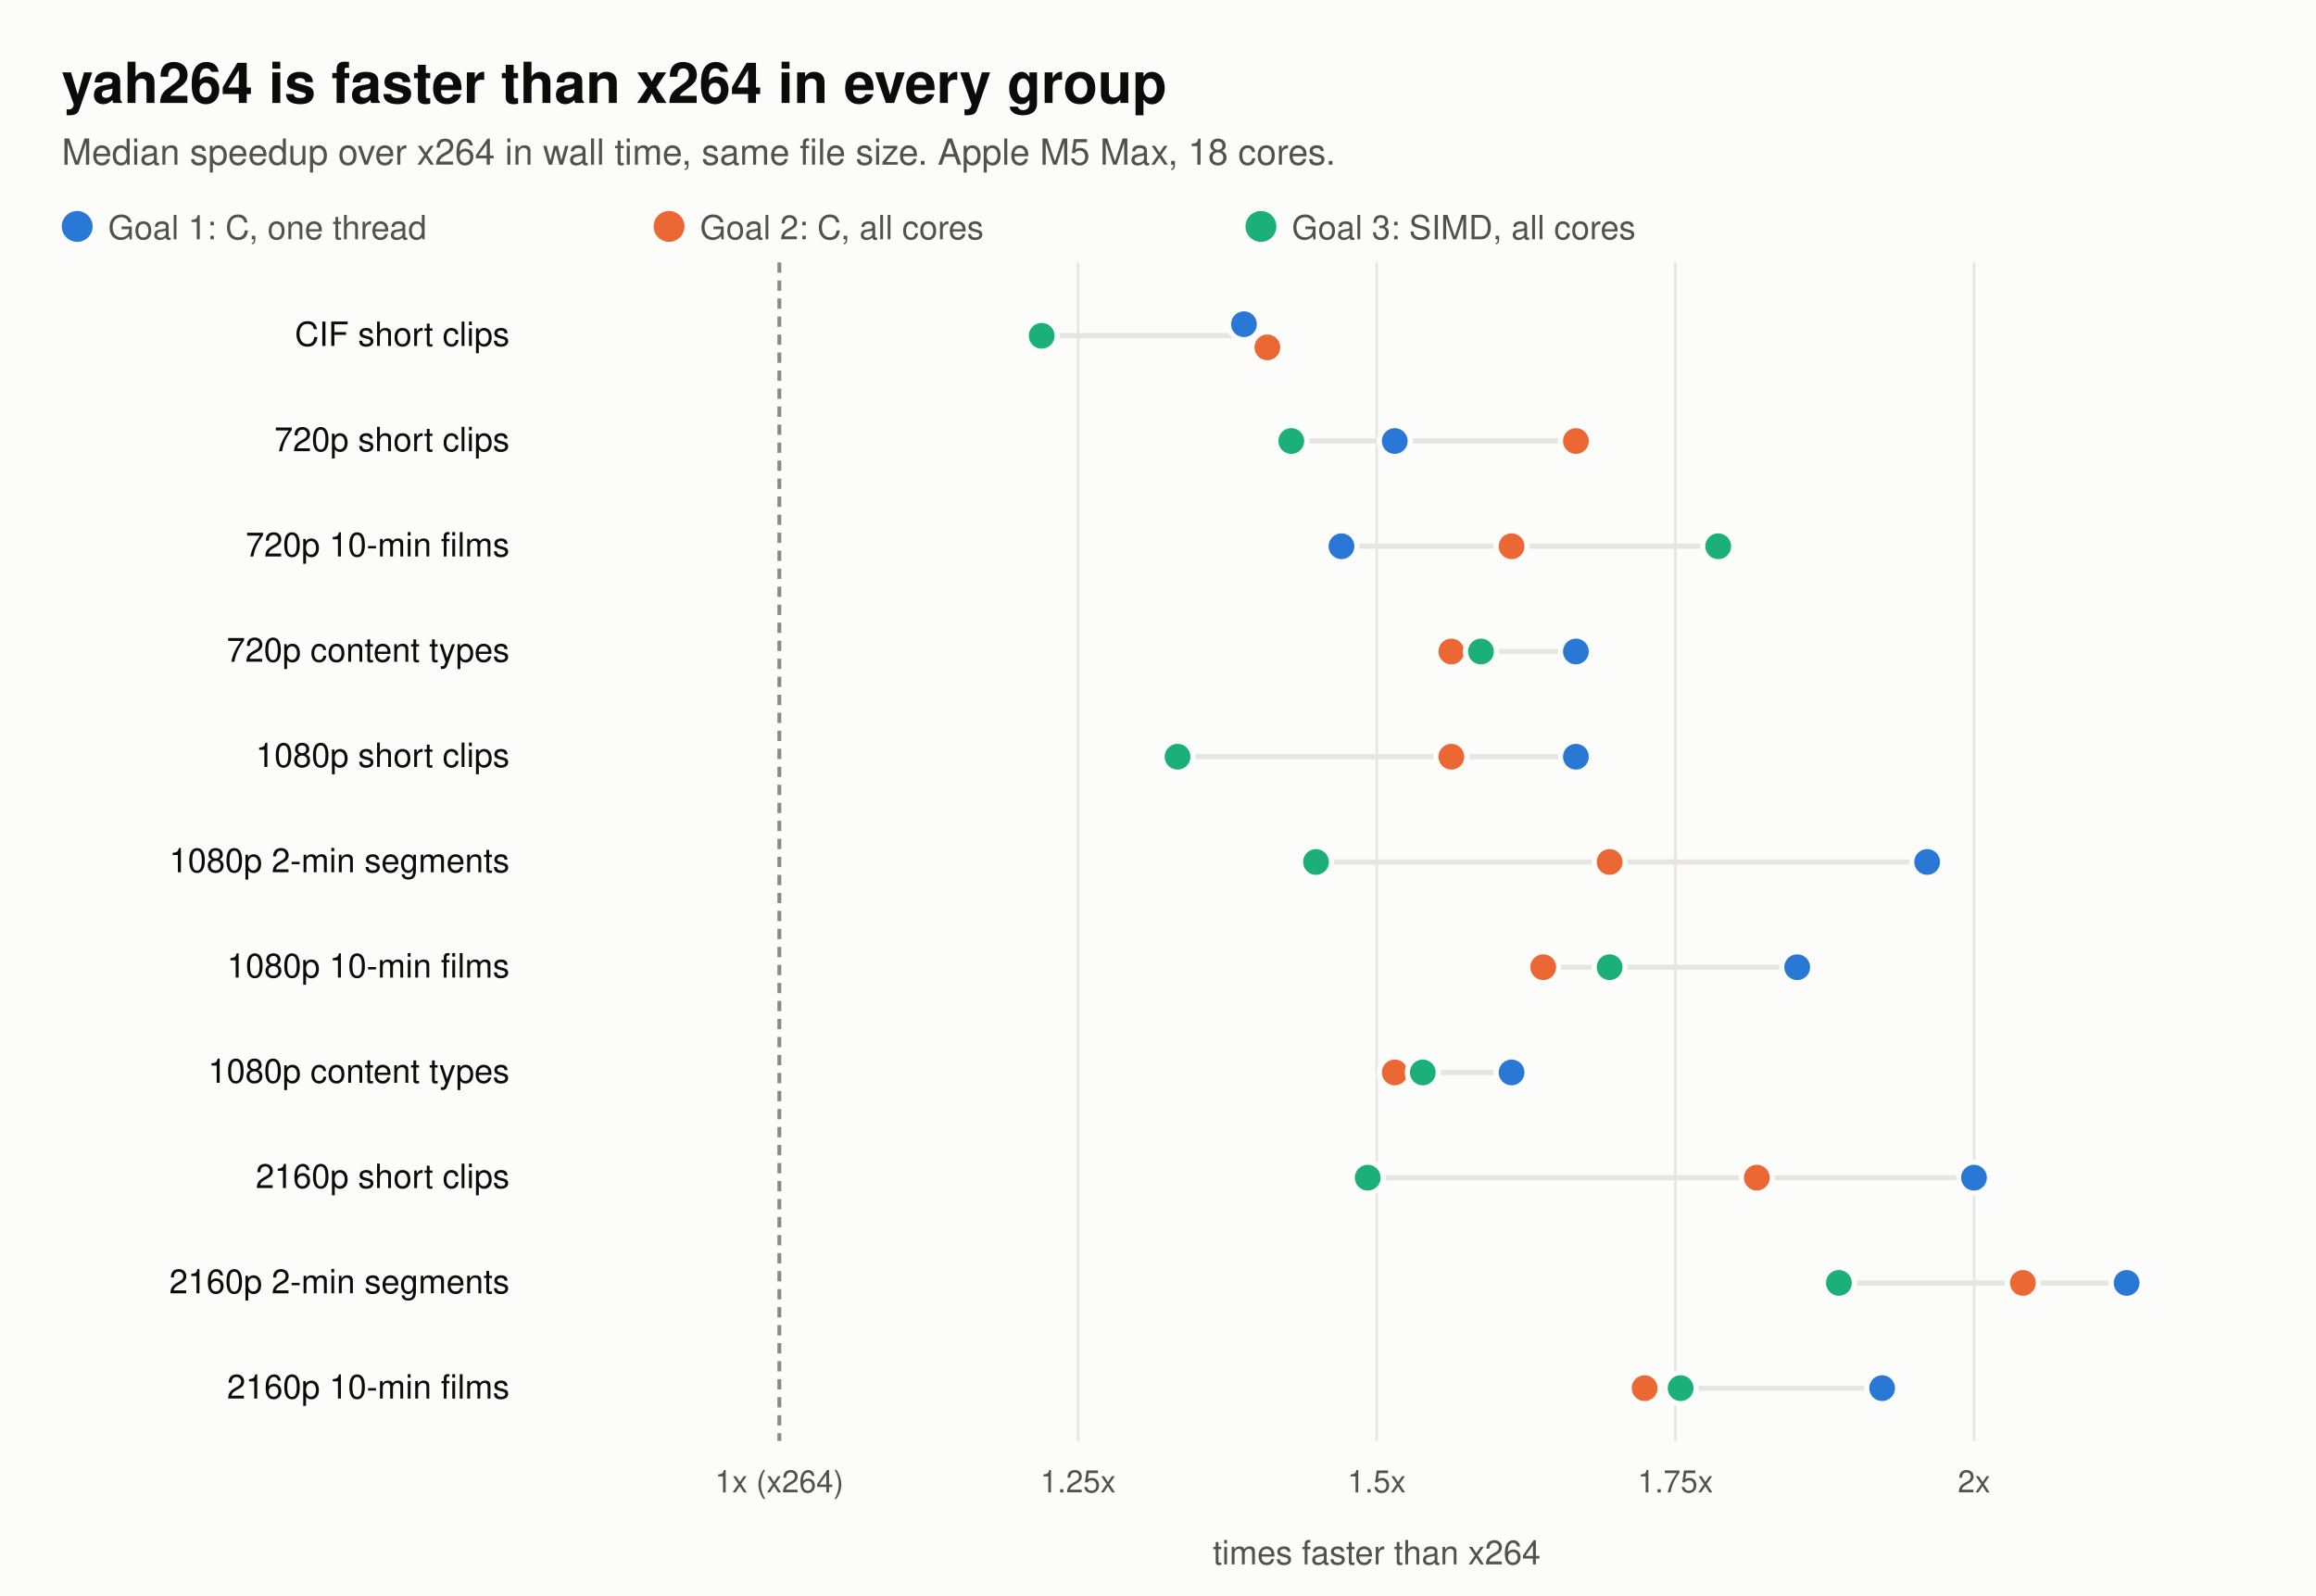
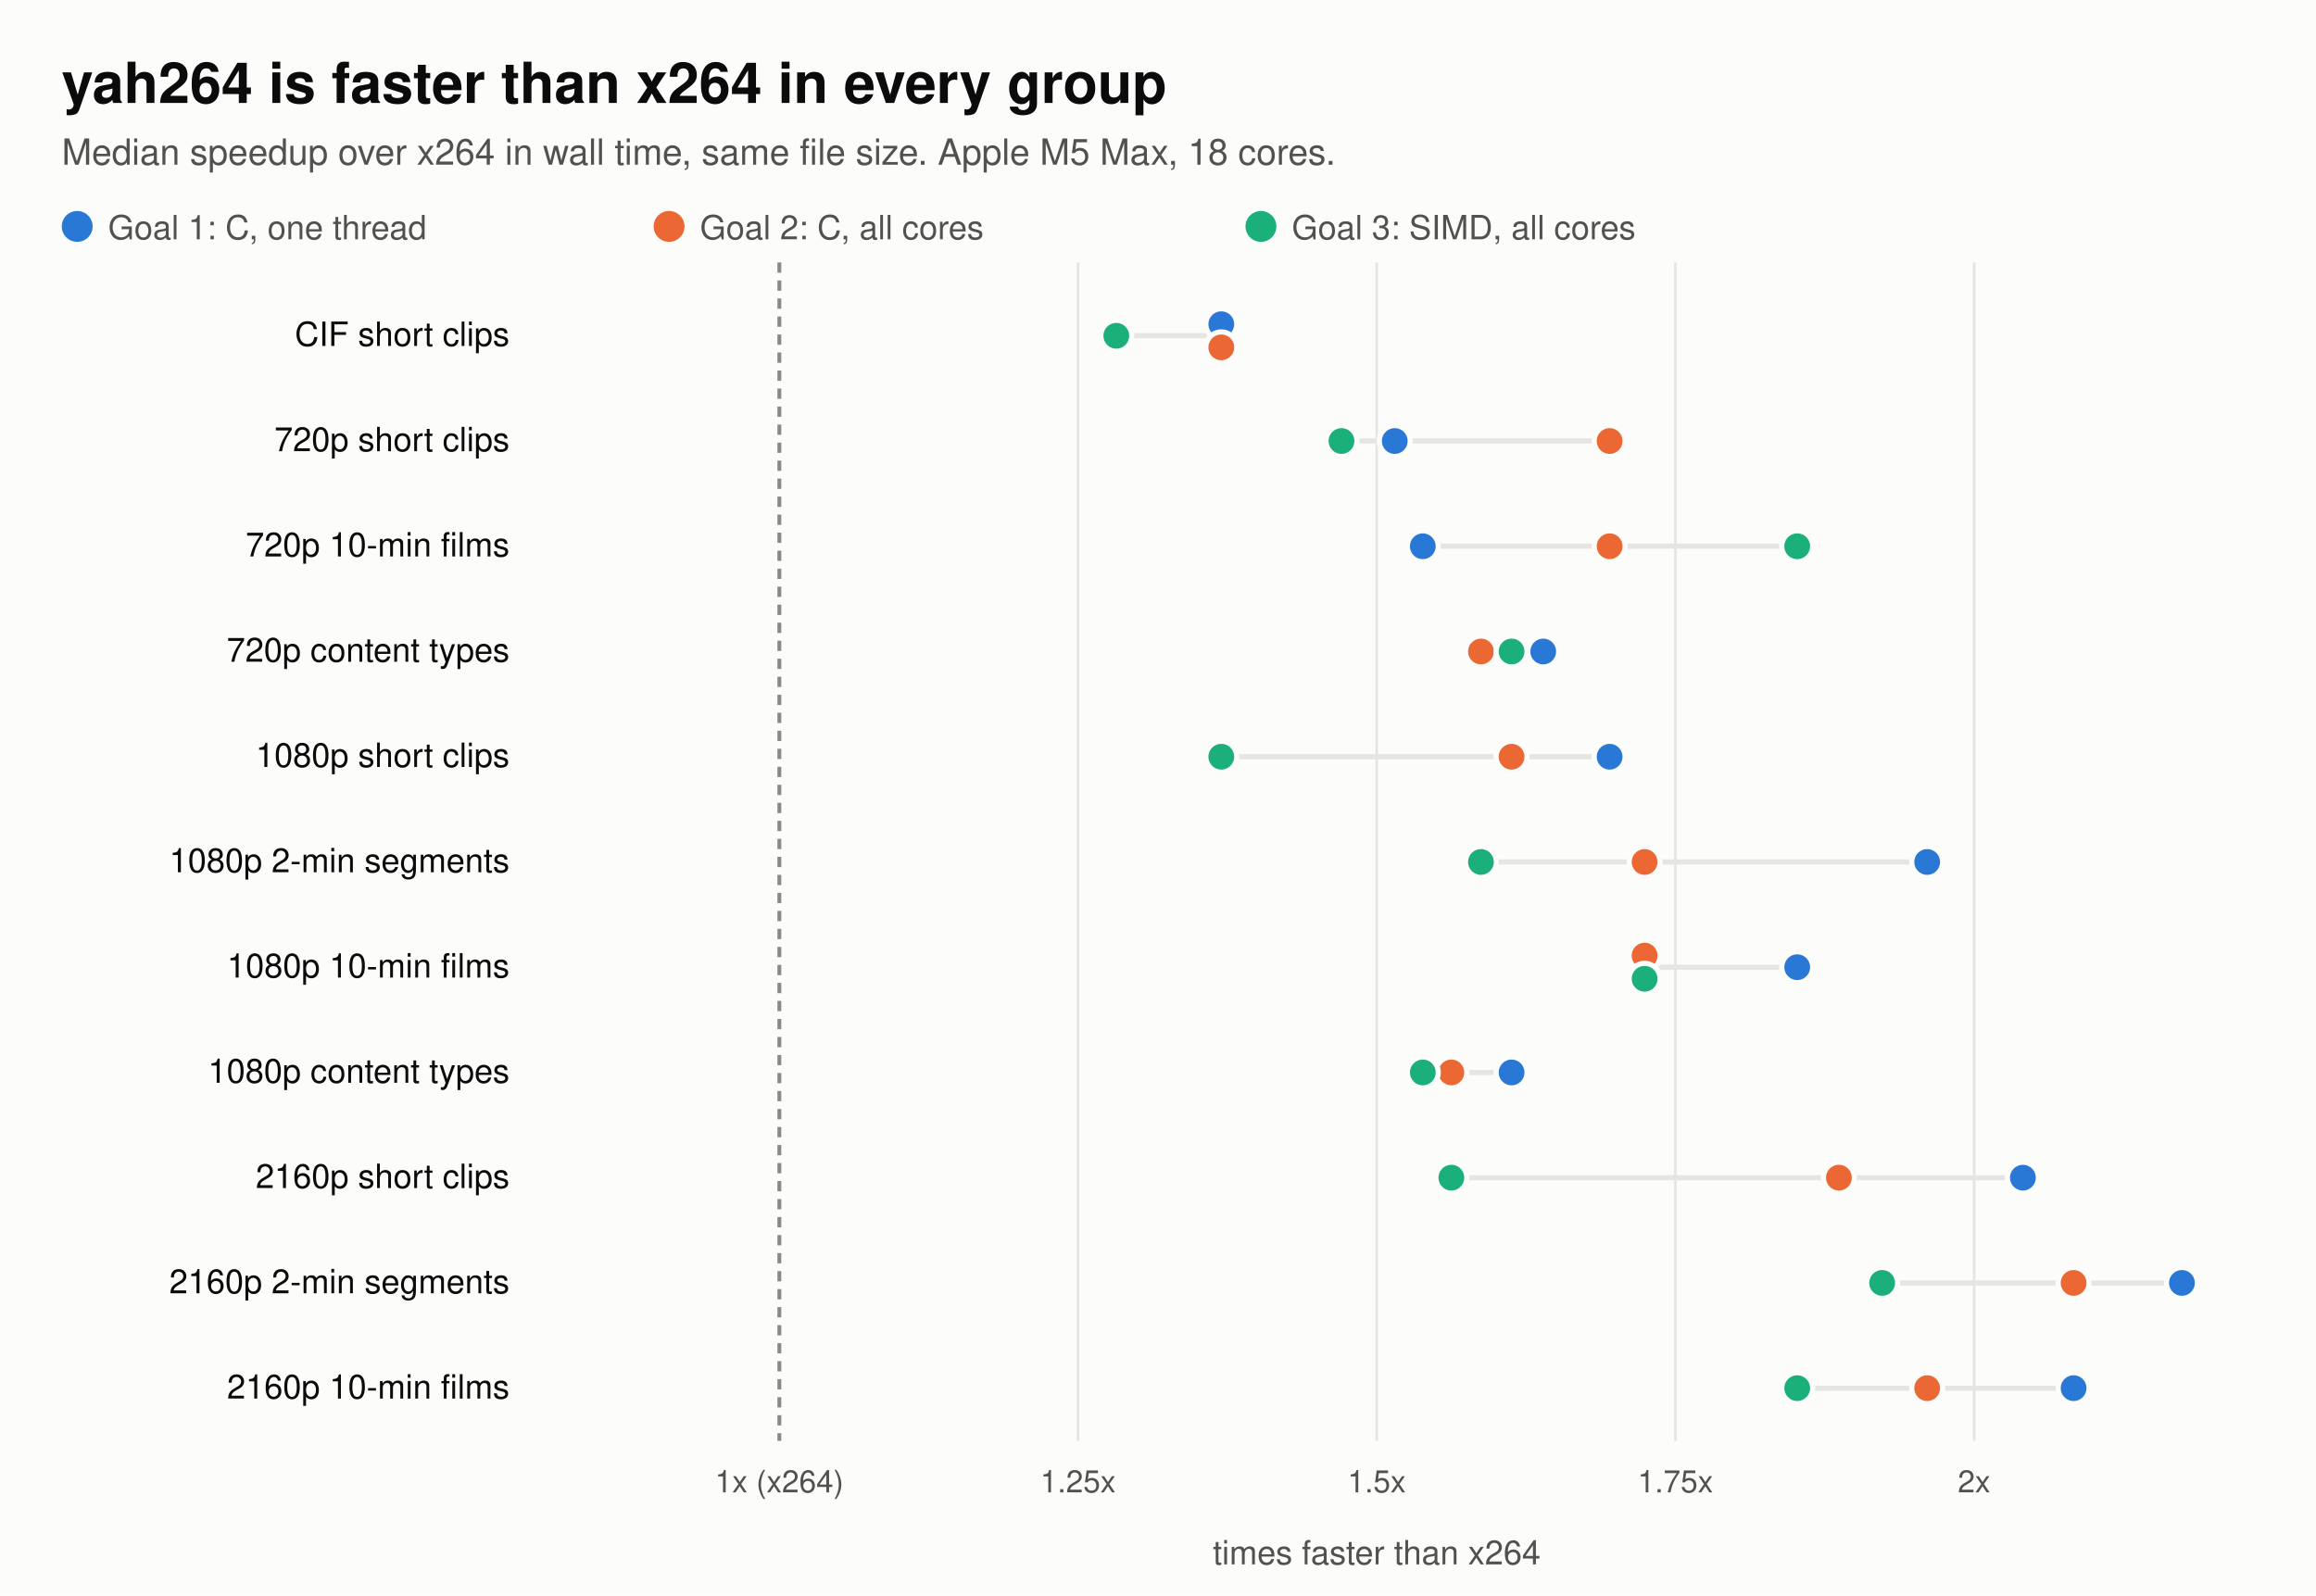
<svg xmlns="http://www.w3.org/2000/svg" width="900" height="620" viewBox="0 0 900 620">
  <rect width="100%" height="100%" fill="#fcfcfb" />
  <text x="24" y="40" font-family="-apple-system,Helvetica,Arial,sans-serif" font-size="22" fill="#0b0b0b" text-anchor="start" font-weight="600">yah264 is faster than x264 in every group</text>
  <text x="24" y="64" font-family="-apple-system,Helvetica,Arial,sans-serif" font-size="14" fill="#52514e" text-anchor="start" font-weight="normal">Median speedup over x264 in wall time, same file size. Apple M5 Max, 18 cores.</text>
  <circle cx="30" cy="88" r="6" fill="#2a78d6" />
  <text x="42" y="93" font-family="-apple-system,Helvetica,Arial,sans-serif" font-size="13" fill="#52514e" text-anchor="start" font-weight="normal">Goal 1: C, one thread</text>
  <circle cx="260" cy="88" r="6" fill="#eb6834" />
  <text x="272" y="93" font-family="-apple-system,Helvetica,Arial,sans-serif" font-size="13" fill="#52514e" text-anchor="start" font-weight="normal">Goal 2: C, all cores</text>
  <circle cx="490" cy="88" r="6" fill="#1baf7a" />
  <text x="502" y="93" font-family="-apple-system,Helvetica,Arial,sans-serif" font-size="13" fill="#52514e" text-anchor="start" font-weight="normal">Goal 3: SIMD, all cores</text>
  <line x1="302.857" y1="102" x2="302.857" y2="560" stroke="#8a8984" stroke-width="1.5" stroke-dasharray="4 3" />
  <text x="302.857" y="580" font-family="-apple-system,Helvetica,Arial,sans-serif" font-size="12" fill="#52514e" text-anchor="middle" font-weight="normal">1x (x264)</text>
  <line x1="418.929" y1="102" x2="418.929" y2="560" stroke="#e6e5e1" stroke-width="1" />
  <text x="418.929" y="580" font-family="-apple-system,Helvetica,Arial,sans-serif" font-size="12" fill="#52514e" text-anchor="middle" font-weight="normal">1.25x</text>
  <line x1="535.0" y1="102" x2="535.0" y2="560" stroke="#e6e5e1" stroke-width="1" />
  <text x="535.0" y="580" font-family="-apple-system,Helvetica,Arial,sans-serif" font-size="12" fill="#52514e" text-anchor="middle" font-weight="normal">1.5x</text>
  <line x1="651.071" y1="102" x2="651.071" y2="560" stroke="#e6e5e1" stroke-width="1" />
  <text x="651.071" y="580" font-family="-apple-system,Helvetica,Arial,sans-serif" font-size="12" fill="#52514e" text-anchor="middle" font-weight="normal">1.75x</text>
  <line x1="767.143" y1="102" x2="767.143" y2="560" stroke="#e6e5e1" stroke-width="1" />
  <text x="767.143" y="580" font-family="-apple-system,Helvetica,Arial,sans-serif" font-size="12" fill="#52514e" text-anchor="middle" font-weight="normal">2x</text>
  <text x="535.0" y="608" font-family="-apple-system,Helvetica,Arial,sans-serif" font-size="13" fill="#52514e" text-anchor="middle" font-weight="normal">times faster than x264</text>
  <text x="198" y="134.455" font-family="-apple-system,Helvetica,Arial,sans-serif" font-size="13" fill="#0b0b0b" text-anchor="end" font-weight="normal">CIF short clips</text>
-   <line x1="404.774" y1="130.455" x2="492.495" y2="130.455" stroke="#e6e5e1" stroke-width="2" />
-   <circle cx="483.4" cy="126.0" r="6" fill="#2a78d6" stroke="#fcfcfb" stroke-width="2" />
-   <circle cx="492.5" cy="135.0" r="6" fill="#eb6834" stroke="#fcfcfb" stroke-width="2" />
-   <circle cx="404.8" cy="130.5" r="6" fill="#1baf7a" stroke="#fcfcfb" stroke-width="2" />
+   <line x1="433.81" y1="130.455" x2="474.579" y2="130.455" stroke="#e6e5e1" stroke-width="2" />
+   <circle cx="474.6" cy="126.0" r="6" fill="#2a78d6" stroke="#fcfcfb" stroke-width="2" />
+   <circle cx="474.6" cy="135.0" r="6" fill="#eb6834" stroke="#fcfcfb" stroke-width="2" />
+   <circle cx="433.8" cy="130.5" r="6" fill="#1baf7a" stroke="#fcfcfb" stroke-width="2" />
  <text x="198" y="175.364" font-family="-apple-system,Helvetica,Arial,sans-serif" font-size="13" fill="#0b0b0b" text-anchor="end" font-weight="normal">720p short clips</text>
-   <line x1="501.837" y1="171.364" x2="612.381" y2="171.364" stroke="#e6e5e1" stroke-width="2" />
+   <line x1="521.345" y1="171.364" x2="625.496" y2="171.364" stroke="#e6e5e1" stroke-width="2" />
  <circle cx="542.0" cy="171.4" r="6" fill="#2a78d6" stroke="#fcfcfb" stroke-width="2" />
-   <circle cx="612.4" cy="171.4" r="6" fill="#eb6834" stroke="#fcfcfb" stroke-width="2" />
-   <circle cx="501.8" cy="171.4" r="6" fill="#1baf7a" stroke="#fcfcfb" stroke-width="2" />
+   <circle cx="625.5" cy="171.4" r="6" fill="#eb6834" stroke="#fcfcfb" stroke-width="2" />
+   <circle cx="521.3" cy="171.4" r="6" fill="#1baf7a" stroke="#fcfcfb" stroke-width="2" />
  <text x="198" y="216.273" font-family="-apple-system,Helvetica,Arial,sans-serif" font-size="13" fill="#0b0b0b" text-anchor="end" font-weight="normal">720p 10-min films</text>
-   <line x1="521.345" y1="212.273" x2="667.653" y2="212.273" stroke="#e6e5e1" stroke-width="2" />
-   <circle cx="521.3" cy="212.3" r="6" fill="#2a78d6" stroke="#fcfcfb" stroke-width="2" />
-   <circle cx="587.4" cy="212.3" r="6" fill="#eb6834" stroke="#fcfcfb" stroke-width="2" />
-   <circle cx="667.7" cy="212.3" r="6" fill="#1baf7a" stroke="#fcfcfb" stroke-width="2" />
+   <line x1="552.857" y1="212.273" x2="698.36" y2="212.273" stroke="#e6e5e1" stroke-width="2" />
+   <circle cx="552.9" cy="212.3" r="6" fill="#2a78d6" stroke="#fcfcfb" stroke-width="2" />
+   <circle cx="625.5" cy="212.3" r="6" fill="#eb6834" stroke="#fcfcfb" stroke-width="2" />
+   <circle cx="698.4" cy="212.3" r="6" fill="#1baf7a" stroke="#fcfcfb" stroke-width="2" />
  <text x="198" y="257.182" font-family="-apple-system,Helvetica,Arial,sans-serif" font-size="13" fill="#0b0b0b" text-anchor="end" font-weight="normal">720p content types</text>
-   <line x1="564.018" y1="253.182" x2="612.381" y2="253.182" stroke="#e6e5e1" stroke-width="2" />
-   <circle cx="612.4" cy="253.2" r="6" fill="#2a78d6" stroke="#fcfcfb" stroke-width="2" />
-   <circle cx="564.0" cy="253.2" r="6" fill="#eb6834" stroke="#fcfcfb" stroke-width="2" />
-   <circle cx="575.5" cy="253.2" r="6" fill="#1baf7a" stroke="#fcfcfb" stroke-width="2" />
+   <line x1="575.533" y1="253.182" x2="599.696" y2="253.182" stroke="#e6e5e1" stroke-width="2" />
+   <circle cx="599.7" cy="253.2" r="6" fill="#2a78d6" stroke="#fcfcfb" stroke-width="2" />
+   <circle cx="575.5" cy="253.2" r="6" fill="#eb6834" stroke="#fcfcfb" stroke-width="2" />
+   <circle cx="587.4" cy="253.2" r="6" fill="#1baf7a" stroke="#fcfcfb" stroke-width="2" />
  <text x="198" y="298.091" font-family="-apple-system,Helvetica,Arial,sans-serif" font-size="13" fill="#0b0b0b" text-anchor="end" font-weight="normal">1080p short clips</text>
-   <line x1="457.619" y1="294.091" x2="612.381" y2="294.091" stroke="#e6e5e1" stroke-width="2" />
-   <circle cx="612.4" cy="294.1" r="6" fill="#2a78d6" stroke="#fcfcfb" stroke-width="2" />
-   <circle cx="564.0" cy="294.1" r="6" fill="#eb6834" stroke="#fcfcfb" stroke-width="2" />
-   <circle cx="457.6" cy="294.1" r="6" fill="#1baf7a" stroke="#fcfcfb" stroke-width="2" />
+   <line x1="474.579" y1="294.091" x2="625.496" y2="294.091" stroke="#e6e5e1" stroke-width="2" />
+   <circle cx="625.5" cy="294.1" r="6" fill="#2a78d6" stroke="#fcfcfb" stroke-width="2" />
+   <circle cx="587.4" cy="294.1" r="6" fill="#eb6834" stroke="#fcfcfb" stroke-width="2" />
+   <circle cx="474.6" cy="294.1" r="6" fill="#1baf7a" stroke="#fcfcfb" stroke-width="2" />
  <text x="198" y="339.0" font-family="-apple-system,Helvetica,Arial,sans-serif" font-size="13" fill="#0b0b0b" text-anchor="end" font-weight="normal">1080p 2-min segments</text>
-   <line x1="511.449" y1="335.0" x2="748.936" y2="335.0" stroke="#e6e5e1" stroke-width="2" />
+   <line x1="575.533" y1="335.0" x2="748.936" y2="335.0" stroke="#e6e5e1" stroke-width="2" />
  <circle cx="748.9" cy="335.0" r="6" fill="#2a78d6" stroke="#fcfcfb" stroke-width="2" />
-   <circle cx="625.5" cy="335.0" r="6" fill="#eb6834" stroke="#fcfcfb" stroke-width="2" />
-   <circle cx="511.4" cy="335.0" r="6" fill="#1baf7a" stroke="#fcfcfb" stroke-width="2" />
+   <circle cx="639.1" cy="335.0" r="6" fill="#eb6834" stroke="#fcfcfb" stroke-width="2" />
+   <circle cx="575.5" cy="335.0" r="6" fill="#1baf7a" stroke="#fcfcfb" stroke-width="2" />
  <text x="198" y="379.909" font-family="-apple-system,Helvetica,Arial,sans-serif" font-size="13" fill="#0b0b0b" text-anchor="end" font-weight="normal">1080p 10-min films</text>
-   <line x1="599.696" y1="375.909" x2="698.36" y2="375.909" stroke="#e6e5e1" stroke-width="2" />
+   <line x1="639.064" y1="375.909" x2="698.36" y2="375.909" stroke="#e6e5e1" stroke-width="2" />
  <circle cx="698.4" cy="375.9" r="6" fill="#2a78d6" stroke="#fcfcfb" stroke-width="2" />
-   <circle cx="599.7" cy="375.9" r="6" fill="#eb6834" stroke="#fcfcfb" stroke-width="2" />
-   <circle cx="625.5" cy="375.9" r="6" fill="#1baf7a" stroke="#fcfcfb" stroke-width="2" />
+   <circle cx="639.1" cy="371.4" r="6" fill="#eb6834" stroke="#fcfcfb" stroke-width="2" />
+   <circle cx="639.1" cy="380.4" r="6" fill="#1baf7a" stroke="#fcfcfb" stroke-width="2" />
  <text x="198" y="420.818" font-family="-apple-system,Helvetica,Arial,sans-serif" font-size="13" fill="#0b0b0b" text-anchor="end" font-weight="normal">1080p content types</text>
-   <line x1="542.035" y1="416.818" x2="587.419" y2="416.818" stroke="#e6e5e1" stroke-width="2" />
+   <line x1="552.857" y1="416.818" x2="587.419" y2="416.818" stroke="#e6e5e1" stroke-width="2" />
  <circle cx="587.4" cy="416.8" r="6" fill="#2a78d6" stroke="#fcfcfb" stroke-width="2" />
-   <circle cx="542.0" cy="416.8" r="6" fill="#eb6834" stroke="#fcfcfb" stroke-width="2" />
+   <circle cx="564.0" cy="416.8" r="6" fill="#eb6834" stroke="#fcfcfb" stroke-width="2" />
  <circle cx="552.9" cy="416.8" r="6" fill="#1baf7a" stroke="#fcfcfb" stroke-width="2" />
  <text x="198" y="461.727" font-family="-apple-system,Helvetica,Arial,sans-serif" font-size="13" fill="#0b0b0b" text-anchor="end" font-weight="normal">2160p short clips</text>
-   <line x1="531.535" y1="457.727" x2="767.143" y2="457.727" stroke="#e6e5e1" stroke-width="2" />
-   <circle cx="767.1" cy="457.7" r="6" fill="#2a78d6" stroke="#fcfcfb" stroke-width="2" />
-   <circle cx="682.7" cy="457.7" r="6" fill="#eb6834" stroke="#fcfcfb" stroke-width="2" />
-   <circle cx="531.5" cy="457.7" r="6" fill="#1baf7a" stroke="#fcfcfb" stroke-width="2" />
+   <line x1="564.018" y1="457.727" x2="786.093" y2="457.727" stroke="#e6e5e1" stroke-width="2" />
+   <circle cx="786.1" cy="457.7" r="6" fill="#2a78d6" stroke="#fcfcfb" stroke-width="2" />
+   <circle cx="714.6" cy="457.7" r="6" fill="#eb6834" stroke="#fcfcfb" stroke-width="2" />
+   <circle cx="564.0" cy="457.7" r="6" fill="#1baf7a" stroke="#fcfcfb" stroke-width="2" />
  <text x="198" y="502.636" font-family="-apple-system,Helvetica,Arial,sans-serif" font-size="13" fill="#0b0b0b" text-anchor="end" font-weight="normal">2160p 2-min segments</text>
-   <line x1="714.582" y1="498.636" x2="826.413" y2="498.636" stroke="#e6e5e1" stroke-width="2" />
-   <circle cx="826.4" cy="498.6" r="6" fill="#2a78d6" stroke="#fcfcfb" stroke-width="2" />
-   <circle cx="786.1" cy="498.6" r="6" fill="#eb6834" stroke="#fcfcfb" stroke-width="2" />
-   <circle cx="714.6" cy="498.6" r="6" fill="#1baf7a" stroke="#fcfcfb" stroke-width="2" />
+   <line x1="731.429" y1="498.636" x2="847.888" y2="498.636" stroke="#e6e5e1" stroke-width="2" />
+   <circle cx="847.9" cy="498.6" r="6" fill="#2a78d6" stroke="#fcfcfb" stroke-width="2" />
+   <circle cx="805.8" cy="498.6" r="6" fill="#eb6834" stroke="#fcfcfb" stroke-width="2" />
+   <circle cx="731.4" cy="498.6" r="6" fill="#1baf7a" stroke="#fcfcfb" stroke-width="2" />
  <text x="198" y="543.545" font-family="-apple-system,Helvetica,Arial,sans-serif" font-size="13" fill="#0b0b0b" text-anchor="end" font-weight="normal">2160p 10-min films</text>
-   <line x1="639.064" y1="539.545" x2="731.429" y2="539.545" stroke="#e6e5e1" stroke-width="2" />
-   <circle cx="731.4" cy="539.5" r="6" fill="#2a78d6" stroke="#fcfcfb" stroke-width="2" />
-   <circle cx="639.1" cy="539.5" r="6" fill="#eb6834" stroke="#fcfcfb" stroke-width="2" />
-   <circle cx="653.1" cy="539.5" r="6" fill="#1baf7a" stroke="#fcfcfb" stroke-width="2" />
+   <line x1="698.36" y1="539.545" x2="805.833" y2="539.545" stroke="#e6e5e1" stroke-width="2" />
+   <circle cx="805.8" cy="539.5" r="6" fill="#2a78d6" stroke="#fcfcfb" stroke-width="2" />
+   <circle cx="748.9" cy="539.5" r="6" fill="#eb6834" stroke="#fcfcfb" stroke-width="2" />
+   <circle cx="698.4" cy="539.5" r="6" fill="#1baf7a" stroke="#fcfcfb" stroke-width="2" />
</svg>
